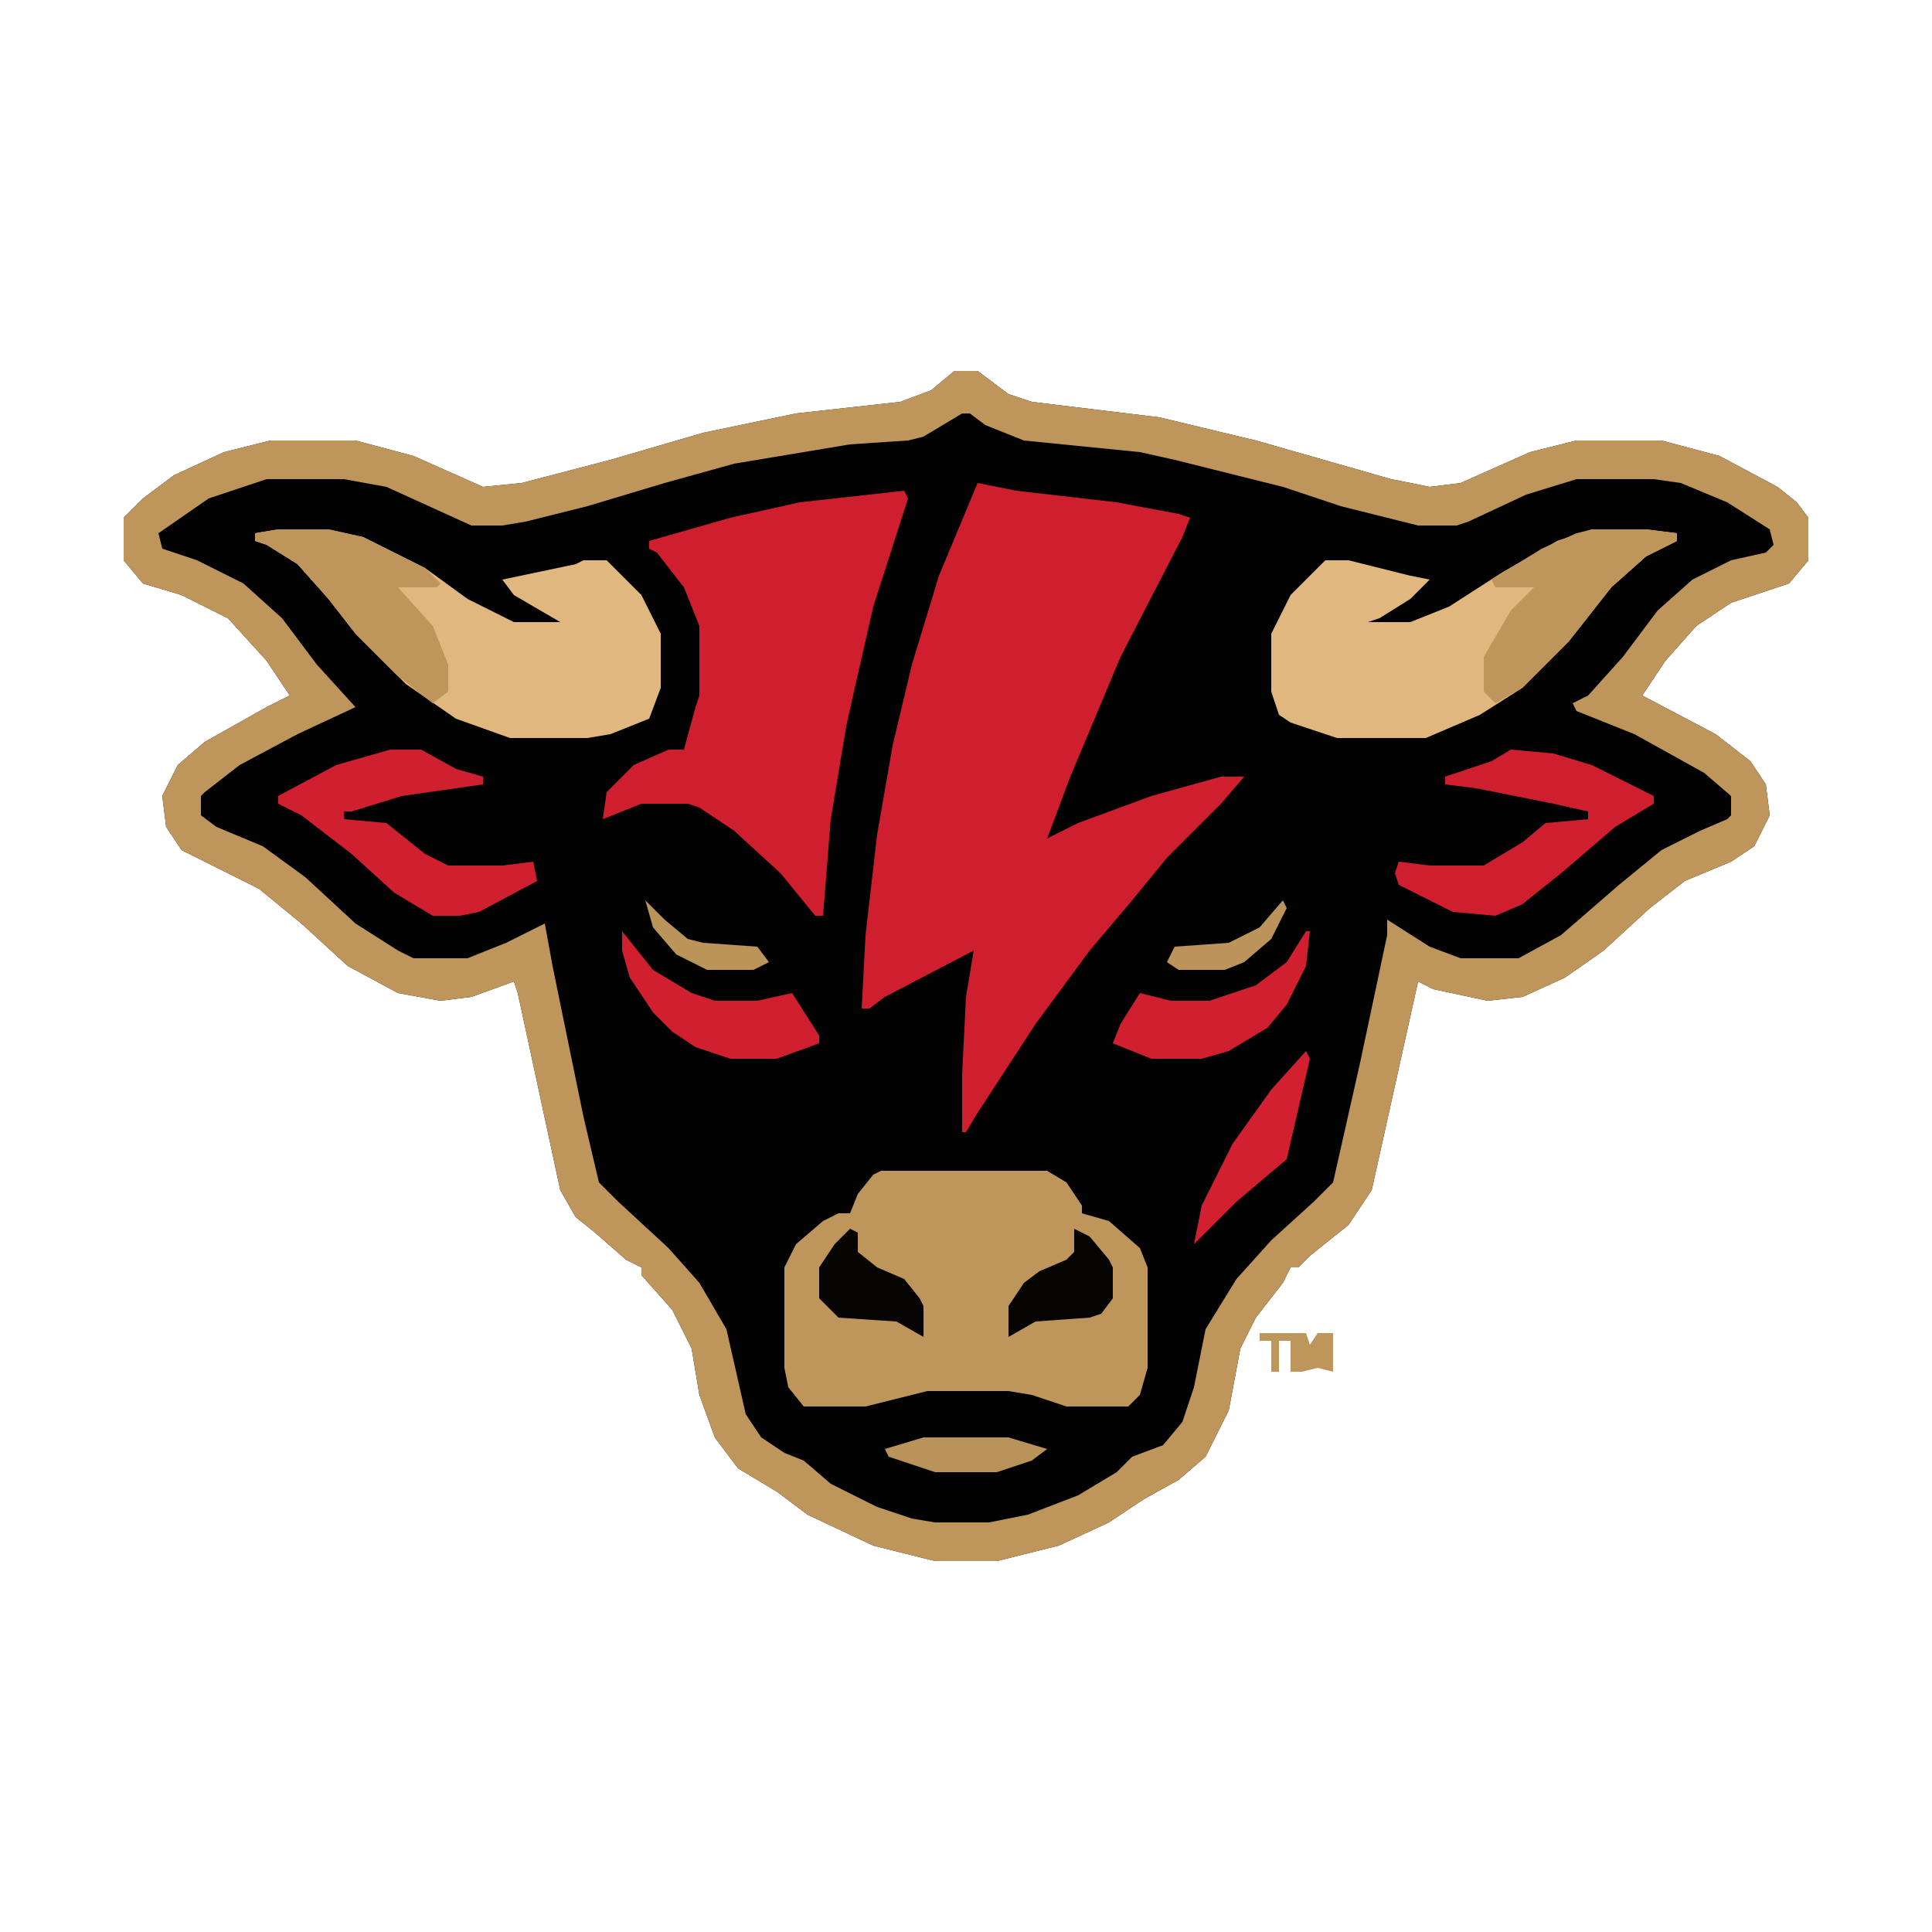
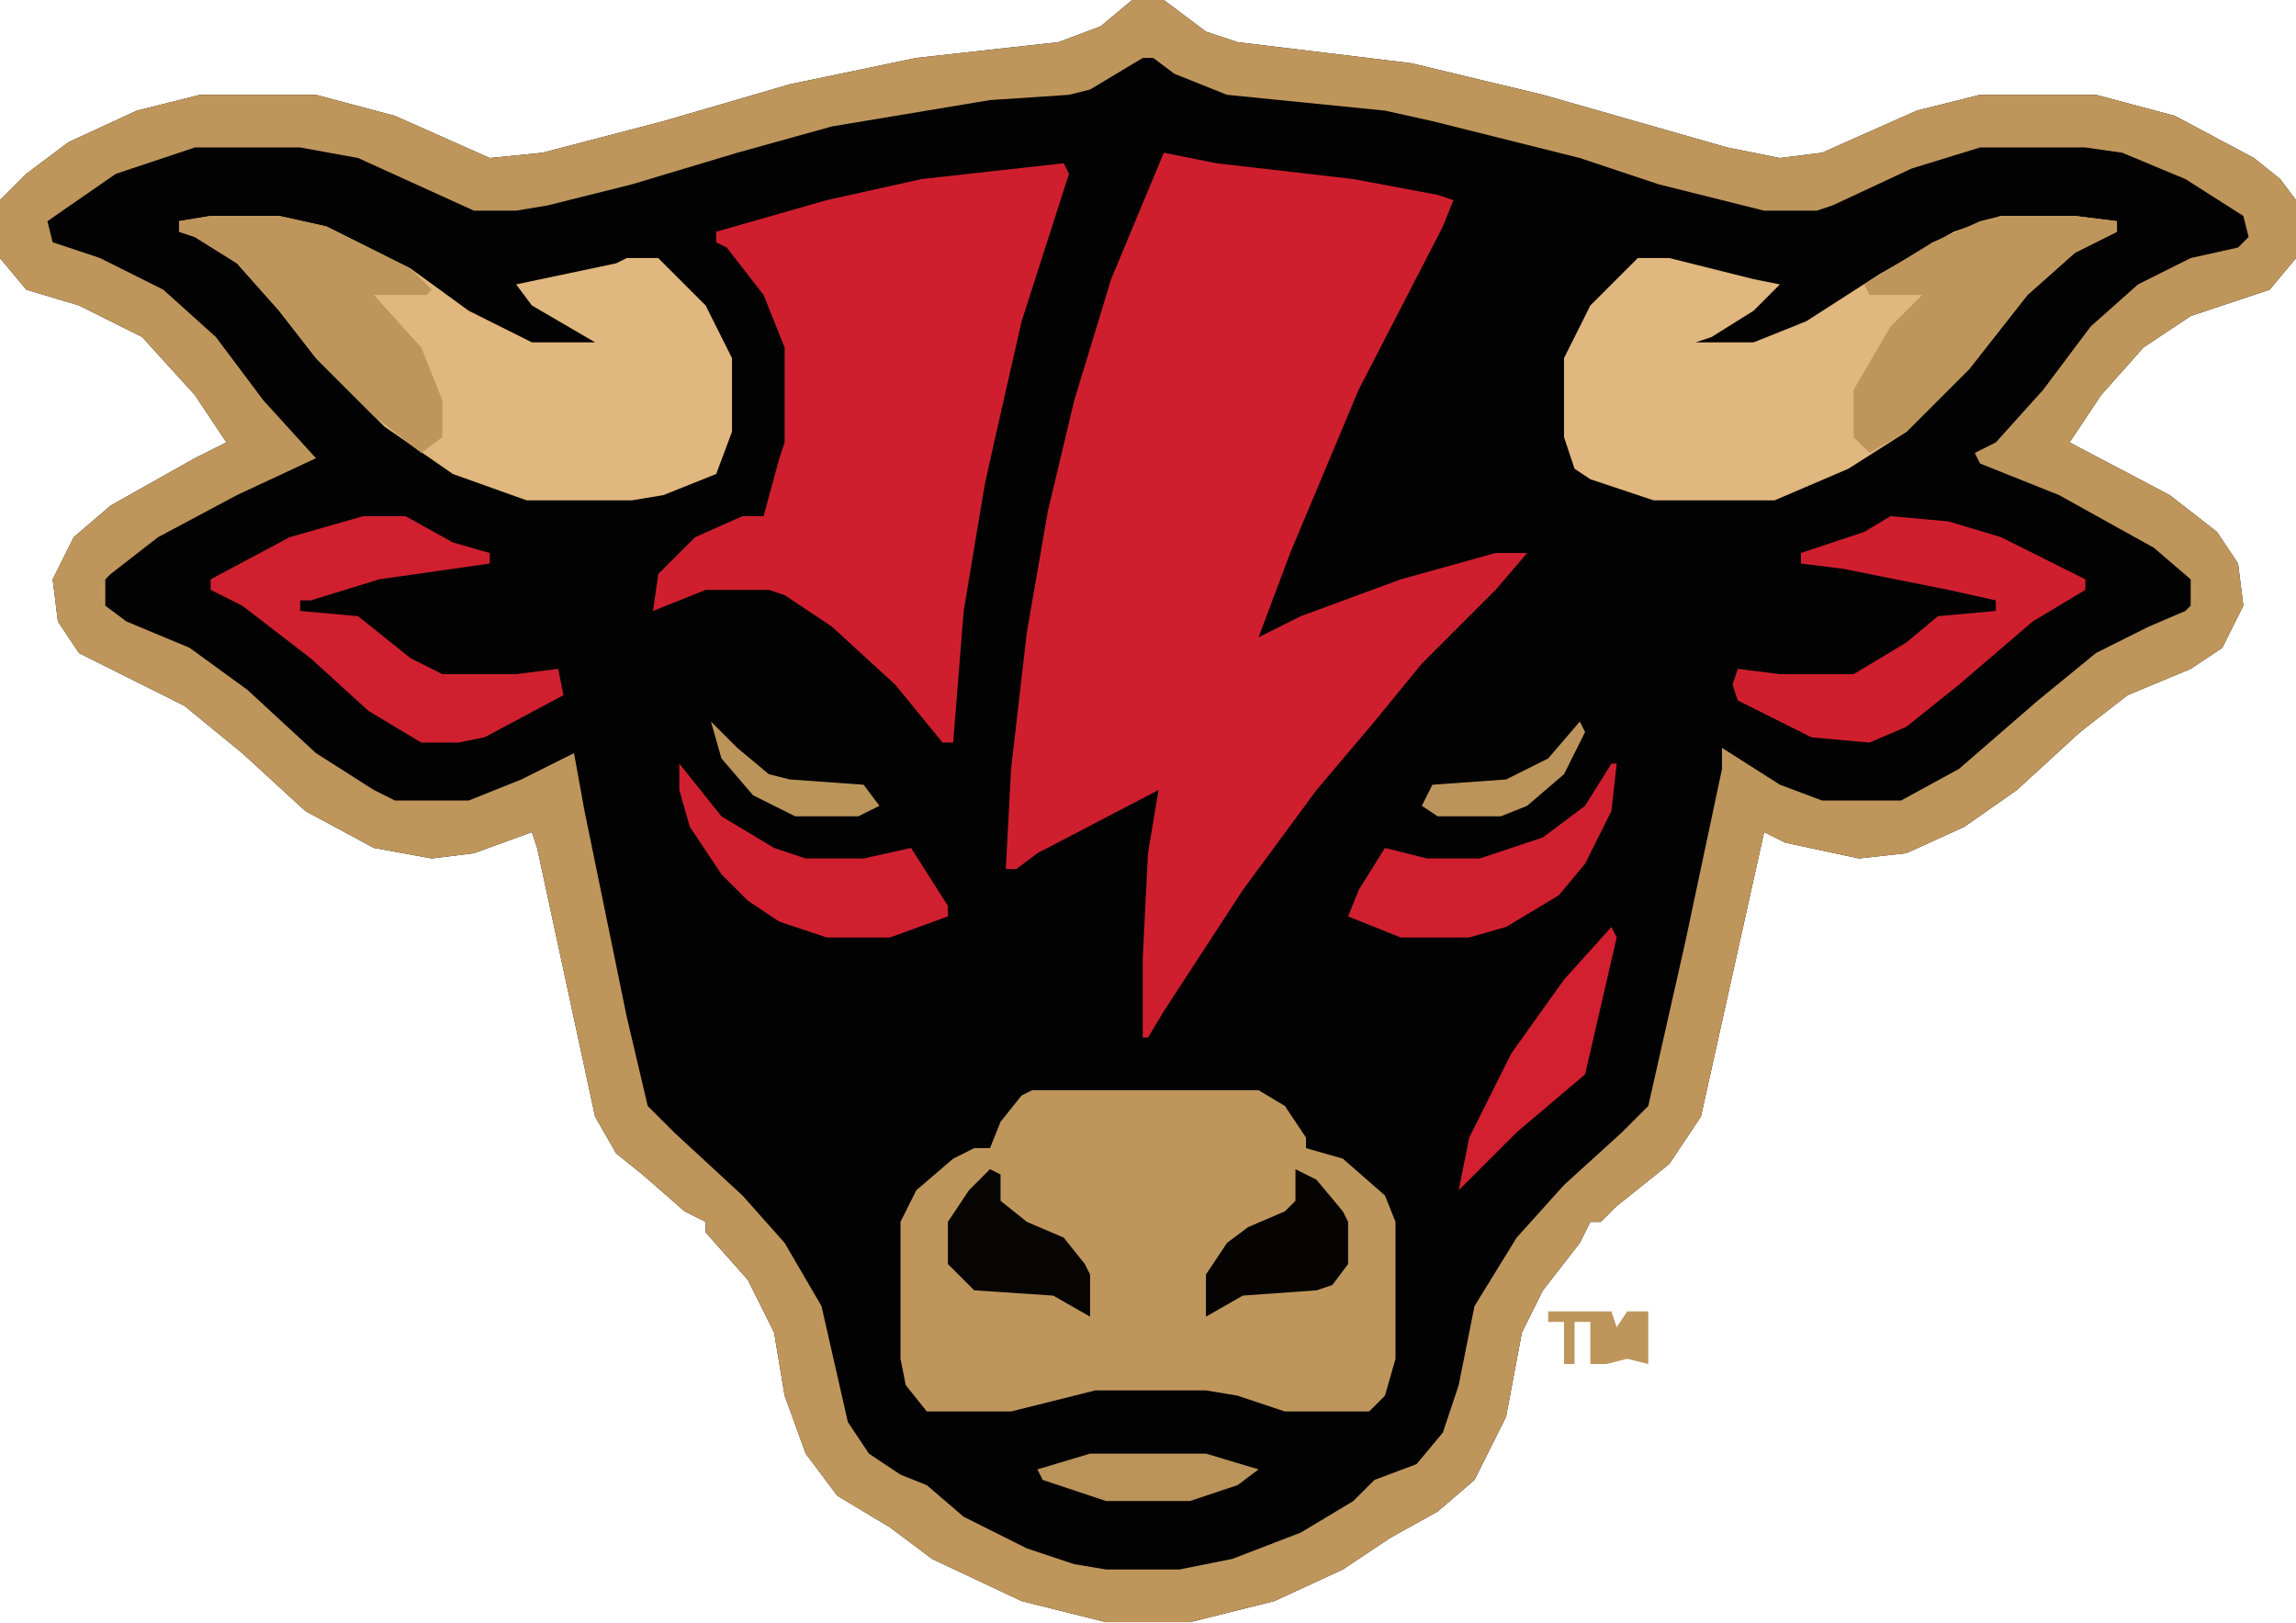
- <svg xmlns="http://www.w3.org/2000/svg" version="1.1" width="500" height="500">
-   <path d="M0,0 L6,0 L14,6 L20,8 L53,12 L78,18 L113,28 L123,30 L131,29 L149,21 L161,18 L183,18 L198,22 L213,30 L218,34 L221,38 L221,49 L216,55 L201,60 L192,66 L184,75 L178,84 L197,94 L206,101 L210,107 L211,115 L207,123 L201,127 L189,132 L180,139 L168,150 L158,157 L147,162 L138,163 L124,160 L120,158 L112,194 L108,212 L102,221 L92,229 L89,232 L87,232 L85,236 L78,245 L74,253 L71,269 L65,281 L58,287 L49,292 L40,298 L27,304 L11,308 L-5,308 L-21,304 L-38,296 L-46,290 L-56,284 L-62,276 L-66,265 L-68,253 L-73,243 L-81,234 L-81,232 L-85,230 L-93,223 L-98,219 L-102,212 L-113,161 L-114,158 L-125,162 L-133,163 L-144,161 L-157,154 L-169,143 L-180,134 L-192,128 L-200,124 L-204,118 L-205,110 L-201,102 L-194,96 L-178,87 L-172,84 L-178,75 L-188,64 L-200,58 L-210,55 L-215,49 L-215,38 L-210,33 L-202,27 L-189,21 L-177,18 L-155,18 L-140,22 L-122,30 L-112,29 L-89,23 L-65,16 L-41,11 L-14,8 L-6,5 Z " fill="#030202" transform="translate(247,96)" />
-   <path d="M0,0 L6,0 L14,6 L20,8 L53,12 L78,18 L113,28 L123,30 L131,29 L149,21 L161,18 L183,18 L198,22 L213,30 L218,34 L221,38 L221,49 L216,55 L201,60 L192,66 L184,75 L178,84 L197,94 L206,101 L210,107 L211,115 L207,123 L201,127 L189,132 L180,139 L168,150 L158,157 L147,162 L138,163 L124,160 L120,158 L112,194 L108,212 L102,221 L92,229 L89,232 L87,232 L85,236 L78,245 L74,253 L71,269 L65,281 L58,287 L49,292 L40,298 L27,304 L11,308 L-5,308 L-21,304 L-38,296 L-46,290 L-56,284 L-62,276 L-66,265 L-68,253 L-73,243 L-81,234 L-81,232 L-85,230 L-93,223 L-98,219 L-102,212 L-113,161 L-114,158 L-125,162 L-133,163 L-144,161 L-157,154 L-169,143 L-180,134 L-192,128 L-200,124 L-204,118 L-205,110 L-201,102 L-194,96 L-178,87 L-172,84 L-178,75 L-188,64 L-200,58 L-210,55 L-215,49 L-215,38 L-210,33 L-202,27 L-189,21 L-177,18 L-155,18 L-140,22 L-122,30 L-112,29 L-89,23 L-65,16 L-41,11 L-14,8 L-6,5 Z M2,11 L-8,17 L-12,18 L-27,19 L-57,24 L-75,29 L-95,35 L-111,39 L-117,40 L-125,40 L-147,30 L-158,28 L-178,28 L-193,33 L-206,42 L-205,46 L-196,49 L-184,55 L-174,64 L-165,76 L-155,87 L-170,94 L-185,102 L-194,109 L-195,110 L-195,115 L-191,118 L-179,123 L-168,131 L-155,143 L-144,150 L-140,152 L-126,152 L-116,148 L-106,143 L-104,154 L-96,193 L-92,210 L-87,215 L-74,227 L-66,236 L-59,248 L-54,270 L-50,276 L-44,280 L-39,282 L-32,288 L-20,294 L-11,297 L-5,298 L9,298 L19,296 L32,291 L42,285 L46,281 L54,278 L59,272 L62,263 L65,248 L73,235 L82,225 L93,215 L98,210 L105,179 L112,146 L112,142 L123,149 L131,152 L146,152 L157,146 L172,133 L183,124 L193,119 L200,116 L201,115 L201,110 L194,104 L176,94 L161,88 L160,86 L164,84 L173,74 L182,62 L191,54 L201,49 L210,47 L212,45 L211,41 L200,34 L188,29 L181,28 L161,28 L148,32 L133,39 L130,40 L120,40 L100,35 L85,30 L57,23 L48,21 L18,18 L8,14 L4,11 Z " fill="#BE965C" transform="translate(247,96)" />
-   <path d="M0,0 L10,2 L36,5 L52,8 L55,9 L53,14 L37,45 L24,76 L18,92 L26,88 L45,81 L63,76 L69,76 L63,83 L49,97 L40,108 L29,121 L15,140 L0,163 L-3,168 L-4,168 L-4,153 L-3,133 L-1,121 L-24,133 L-28,136 L-30,136 L-29,117 L-26,91 L-22,68 L-17,47 L-10,24 Z " fill="#CF1F2F" transform="translate(253,125)" />
-   <path d="M0,0 L43,0 L48,3 L52,9 L52,11 L59,13 L67,20 L69,25 L69,51 L67,58 L64,61 L48,61 L39,58 L33,57 L12,57 L-4,61 L-20,61 L-24,56 L-25,51 L-25,25 L-22,19 L-15,13 L-11,11 L-8,11 L-6,6 L-2,1 Z " fill="#BE965C" transform="translate(228,303)" />
-   <path d="M0,0 L1,2 L-8,30 L-13,52 L-15,61 L-19,85 L-21,110 L-23,110 L-32,99 L-44,88 L-53,82 L-56,81 L-68,81 L-78,85 L-77,78 L-70,71 L-61,67 L-57,67 L-54,56 L-53,53 L-53,35 L-57,25 L-64,16 L-66,15 L-66,13 L-45,7 L-27,3 Z " fill="#CF1F2F" transform="translate(234,127)" />
-   <path d="M0,0 L14,0 L22,1 L22,3 L14,7 L5,15 L-6,29 L-18,41 L-29,48 L-43,54 L-66,54 L-78,50 L-81,48 L-83,42 L-83,27 L-78,17 L-69,8 L-63,8 L-47,12 L-42,13 L-47,18 L-55,23 L-58,24 L-47,24 L-37,20 L-23,11 L-9,3 Z " fill="#E0B77E" transform="translate(412,137)" />
-   <path d="M0,0 L13,0 L22,2 L38,10 L49,18 L61,24 L73,24 L61,17 L58,13 L77,9 L79,8 L85,8 L94,17 L99,27 L99,41 L96,49 L86,53 L80,54 L60,54 L46,49 L33,40 L20,27 L13,18 L5,9 L-3,4 L-6,3 L-6,1 Z " fill="#E0B77E" transform="translate(72,137)" />
-   <path d="M0,0 L11,1 L21,4 L37,12 L37,14 L27,20 L13,32 L3,40 L-4,43 L-15,42 L-29,35 L-30,32 L-29,29 L-21,30 L-7,30 L3,24 L9,19 L20,18 L20,16 L11,14 L-9,10 L-17,9 L-17,7 L-5,3 Z " fill="#CF1F2F" transform="translate(391,194)" />
-   <path d="M0,0 L8,0 L17,5 L24,7 L24,9 L3,12 L-10,16 L-12,16 L-12,18 L-1,19 L9,27 L15,30 L29,30 L37,29 L38,34 L23,42 L18,43 L11,43 L1,37 L-10,27 L-23,17 L-29,14 L-29,12 L-14,4 Z " fill="#D02030" transform="translate(101,194)" />
-   <path d="M0,0 L14,0 L22,1 L22,3 L14,7 L5,15 L-6,29 L-18,41 L-25,45 L-28,42 L-28,33 L-21,21 L-15,15 L-25,15 L-26,13 L-13,5 L-4,1 Z " fill="#BE965C" transform="translate(412,137)" />
-   <path d="M0,0 L13,0 L22,2 L38,10 L42,14 L41,15 L31,15 L40,25 L44,35 L44,42 L40,45 L31,38 L20,27 L13,18 L5,9 L-3,4 L-6,3 L-6,1 Z " fill="#BE965C" transform="translate(72,137)" />
-   <path d="M0,0 L1,0 L0,9 L-5,19 L-10,25 L-20,31 L-27,33 L-40,33 L-50,29 L-48,24 L-43,16 L-35,18 L-25,18 L-13,14 L-5,8 Z " fill="#D02030" transform="translate(338,241)" />
-   <path d="M0,0 L4,5 L8,10 L18,16 L24,18 L35,18 L44,16 L51,27 L51,29 L40,33 L28,33 L19,30 L13,26 L8,21 L2,12 L0,5 Z " fill="#D02030" transform="translate(161,241)" />
-   <path d="M0,0 L1,2 L-5,28 L-18,39 L-25,46 L-29,50 L-27,40 L-19,24 L-9,10 Z " fill="#D22030" transform="translate(338,272)" />
-   <path d="M0,0 L2,1 L2,6 L7,10 L14,13 L18,18 L19,20 L19,28 L12,24 L-3,23 L-8,18 L-8,10 L-4,4 Z " fill="#060503" transform="translate(220,318)" />
-   <path d="M0,0 L4,2 L9,8 L10,10 L10,18 L7,22 L4,23 L-10,24 L-17,28 L-17,20 L-13,14 L-9,11 L-2,8 L0,6 Z " fill="#060402" transform="translate(278,318)" />
-   <path d="M0,0 L22,0 L32,3 L28,6 L19,9 L3,9 L-9,5 L-10,3 Z " fill="#BA935A" transform="translate(239,372)" />
-   <path d="M0,0 L5,5 L11,10 L15,11 L29,12 L32,16 L28,18 L16,18 L8,14 L2,7 Z " fill="#BB945A" transform="translate(167,233)" />
-   <path d="M0,0 L1,2 L-3,10 L-10,16 L-15,18 L-27,18 L-30,16 L-28,12 L-14,11 L-6,7 Z " fill="#BC945B" transform="translate(332,233)" />
-   <path d="M0,0 L12,0 L13,3 L15,0 L19,0 L19,10 L15,9 L11,10 L8,10 L8,2 L5,2 L5,10 L3,10 L3,2 L0,2 Z " fill="#BE965C" transform="translate(326,345)" />
+ <svg xmlns="http://www.w3.org/2000/svg" version="1.1" width="436" height="308" id="svg42">
+   <defs id="defs46" />
+   <path d="m 215,0 h 6 l 8,6 6,2 33,4 25,6 35,10 10,2 8,-1 18,-8 12,-3 h 22 l 15,4 15,8 5,4 3,4 v 11 l -5,6 -15,5 -9,6 -8,9 -6,9 19,10 9,7 4,6 1,8 -4,8 -6,4 -12,5 -9,7 -12,11 -10,7 -11,5 -9,1 -14,-3 -4,-2 -8,36 -4,18 -6,9 -10,8 -3,3 h -2 l -2,4 -7,9 -4,8 -3,16 -6,12 -7,6 -9,5 -9,6 -13,6 -16,4 h -16 l -16,-4 -17,-8 -8,-6 -10,-6 -6,-8 -4,-11 -2,-12 -5,-10 -8,-9 v -2 l -4,-2 -8,-7 -5,-4 -4,-7 -11,-51 -1,-3 -11,4 -8,1 -11,-2 -13,-7 -12,-11 -11,-9 -12,-6 -8,-4 -4,-6 -1,-8 4,-8 7,-6 16,-9 6,-3 L 37,75 27,64 15,58 5,55 0,49 V 38 l 5,-5 8,-6 13,-6 12,-3 h 22 l 15,4 18,8 10,-1 23,-6 24,-7 24,-5 27,-3 8,-3 z" fill="#030202" id="path2" />
+   <path d="m 215,0 h 6 l 8,6 6,2 33,4 25,6 35,10 10,2 8,-1 18,-8 12,-3 h 22 l 15,4 15,8 5,4 3,4 v 11 l -5,6 -15,5 -9,6 -8,9 -6,9 19,10 9,7 4,6 1,8 -4,8 -6,4 -12,5 -9,7 -12,11 -10,7 -11,5 -9,1 -14,-3 -4,-2 -8,36 -4,18 -6,9 -10,8 -3,3 h -2 l -2,4 -7,9 -4,8 -3,16 -6,12 -7,6 -9,5 -9,6 -13,6 -16,4 h -16 l -16,-4 -17,-8 -8,-6 -10,-6 -6,-8 -4,-11 -2,-12 -5,-10 -8,-9 v -2 l -4,-2 -8,-7 -5,-4 -4,-7 -11,-51 -1,-3 -11,4 -8,1 -11,-2 -13,-7 -12,-11 -11,-9 -12,-6 -8,-4 -4,-6 -1,-8 4,-8 7,-6 16,-9 6,-3 L 37,75 27,64 15,58 5,55 0,49 V 38 l 5,-5 8,-6 13,-6 12,-3 h 22 l 15,4 18,8 10,-1 23,-6 24,-7 24,-5 27,-3 8,-3 z m 2,11 -10,6 -4,1 -15,1 -30,5 -18,5 -20,6 -16,4 -6,1 H 90 L 68,30 57,28 H 37 l -15,5 -13,9 1,4 9,3 12,6 10,9 9,12 10,11 -15,7 -15,8 -9,7 -1,1 v 5 l 4,3 12,5 11,8 13,12 11,7 4,2 h 14 l 10,-4 10,-5 2,11 8,39 4,17 5,5 13,12 8,9 7,12 5,22 4,6 6,4 5,2 7,6 12,6 9,3 6,1 h 14 l 10,-2 13,-5 10,-6 4,-4 8,-3 5,-6 3,-9 3,-15 8,-13 9,-10 11,-10 5,-5 7,-31 7,-33 v -4 l 11,7 8,3 h 15 l 11,-6 15,-13 11,-9 10,-5 7,-3 1,-1 v -5 l -7,-6 -18,-10 -15,-6 -1,-2 4,-2 9,-10 9,-12 9,-8 10,-5 9,-2 2,-2 -1,-4 -11,-7 -12,-5 -7,-1 h -20 l -13,4 -15,7 -3,1 h -10 l -20,-5 -15,-5 -28,-7 -9,-2 -30,-3 -10,-4 -4,-3 z" fill="#be965c" id="path4" />
+   <path d="m 221,29 10,2 26,3 16,3 3,1 -2,5 -16,31 -13,31 -6,16 8,-4 19,-7 18,-5 h 6 l -6,7 -14,14 -9,11 -11,13 -14,19 -15,23 -3,5 h -1 v -15 l 1,-20 2,-12 -23,12 -4,3 h -2 l 1,-19 3,-26 4,-23 5,-21 7,-23 z" fill="#cf1f2f" id="path6" />
+   <path d="m 196,207 h 43 l 5,3 4,6 v 2 l 7,2 8,7 2,5 v 26 l -2,7 -3,3 h -16 l -9,-3 -6,-1 h -21 l -16,4 h -16 l -4,-5 -1,-5 v -26 l 3,-6 7,-6 4,-2 h 3 l 2,-5 4,-5 z" fill="#be965c" id="path8" />
+   <path d="m 202,31 1,2 -9,28 -5,22 -2,9 -4,24 -2,25 h -2 l -9,-11 -12,-11 -9,-6 -3,-1 h -12 l -10,4 1,-7 7,-7 9,-4 h 4 l 3,-11 1,-3 V 66 l -4,-10 -7,-9 -2,-1 v -2 l 21,-6 18,-4 z" fill="#cf1f2f" id="path10" />
+   <path d="m 380,41 h 14 l 8,1 v 2 l -8,4 -9,8 -11,14 -12,12 -11,7 -14,6 h -23 l -12,-4 -3,-2 -2,-6 V 68 l 5,-10 9,-9 h 6 l 16,4 5,1 -5,5 -8,5 -3,1 h 11 l 10,-4 14,-9 14,-8 z" fill="#e0b77e" id="path12" />
+   <path d="m 40,41 h 13 l 9,2 16,8 11,8 12,6 h 12 l -12,-7 -3,-4 19,-4 2,-1 h 6 l 9,9 5,10 v 14 l -3,8 -10,4 -6,1 H 100 L 86,90 73,81 60,68 53,59 45,50 37,45 34,44 v -2 z" fill="#e0b77e" id="path14" />
+   <path d="m 359,98 11,1 10,3 16,8 v 2 l -10,6 -14,12 -10,8 -7,3 -11,-1 -14,-7 -1,-3 1,-3 8,1 h 14 l 10,-6 6,-5 11,-1 v -2 l -9,-2 -20,-4 -8,-1 v -2 l 12,-4 z" fill="#cf1f2f" id="path16" />
+   <path d="m 69,98 h 8 l 9,5 7,2 v 2 l -21,3 -13,4 h -2 v 2 l 11,1 10,8 6,3 h 14 l 8,-1 1,5 -15,8 -5,1 H 80 L 70,135 59,125 46,115 40,112 v -2 l 15,-8 z" fill="#d02030" id="path18" />
+   <path d="m 380,41 h 14 l 8,1 v 2 l -8,4 -9,8 -11,14 -12,12 -7,4 -3,-3 v -9 l 7,-12 6,-6 h -10 l -1,-2 13,-8 9,-4 z" fill="#be965c" id="path20" />
+   <path d="m 40,41 h 13 l 9,2 16,8 4,4 -1,1 H 71 l 9,10 4,10 v 7 L 80,86 71,79 60,68 53,59 45,50 37,45 34,44 v -2 z" fill="#be965c" id="path22" />
+   <path d="m 306,145 h 1 l -1,9 -5,10 -5,6 -10,6 -7,2 h -13 l -10,-4 2,-5 5,-8 8,2 h 10 l 12,-4 8,-6 z" fill="#d02030" id="path24" />
+   <path d="m 129,145 4,5 4,5 10,6 6,2 h 11 l 9,-2 7,11 v 2 l -11,4 h -12 l -9,-3 -6,-4 -5,-5 -6,-9 -2,-7 z" fill="#d02030" id="path26" />
+   <path d="m 306,176 1,2 -6,26 -13,11 -7,7 -4,4 2,-10 8,-16 10,-14 z" fill="#d22030" id="path28" />
+   <path d="m 188,222 2,1 v 5 l 5,4 7,3 4,5 1,2 v 8 l -7,-4 -15,-1 -5,-5 v -8 l 4,-6 z" fill="#060503" id="path30" />
+   <path d="m 246,222 4,2 5,6 1,2 v 8 l -3,4 -3,1 -14,1 -7,4 v -8 l 4,-6 4,-3 7,-3 2,-2 z" fill="#060402" id="path32" />
+   <path d="m 207,276 h 22 l 10,3 -4,3 -9,3 h -16 l -12,-4 -1,-2 z" fill="#ba935a" id="path34" />
+   <path d="m 135,137 5,5 6,5 4,1 14,1 3,4 -4,2 h -12 l -8,-4 -6,-7 z" fill="#bb945a" id="path36" />
+   <path d="m 300,137 1,2 -4,8 -7,6 -5,2 h -12 l -3,-2 2,-4 14,-1 8,-4 z" fill="#bc945b" id="path38" />
+   <path d="m 294,249 h 12 l 1,3 2,-3 h 4 v 10 l -4,-1 -4,1 h -3 v -8 h -3 v 8 h -2 v -8 h -3 z" fill="#be965c" id="path40" />
</svg>
